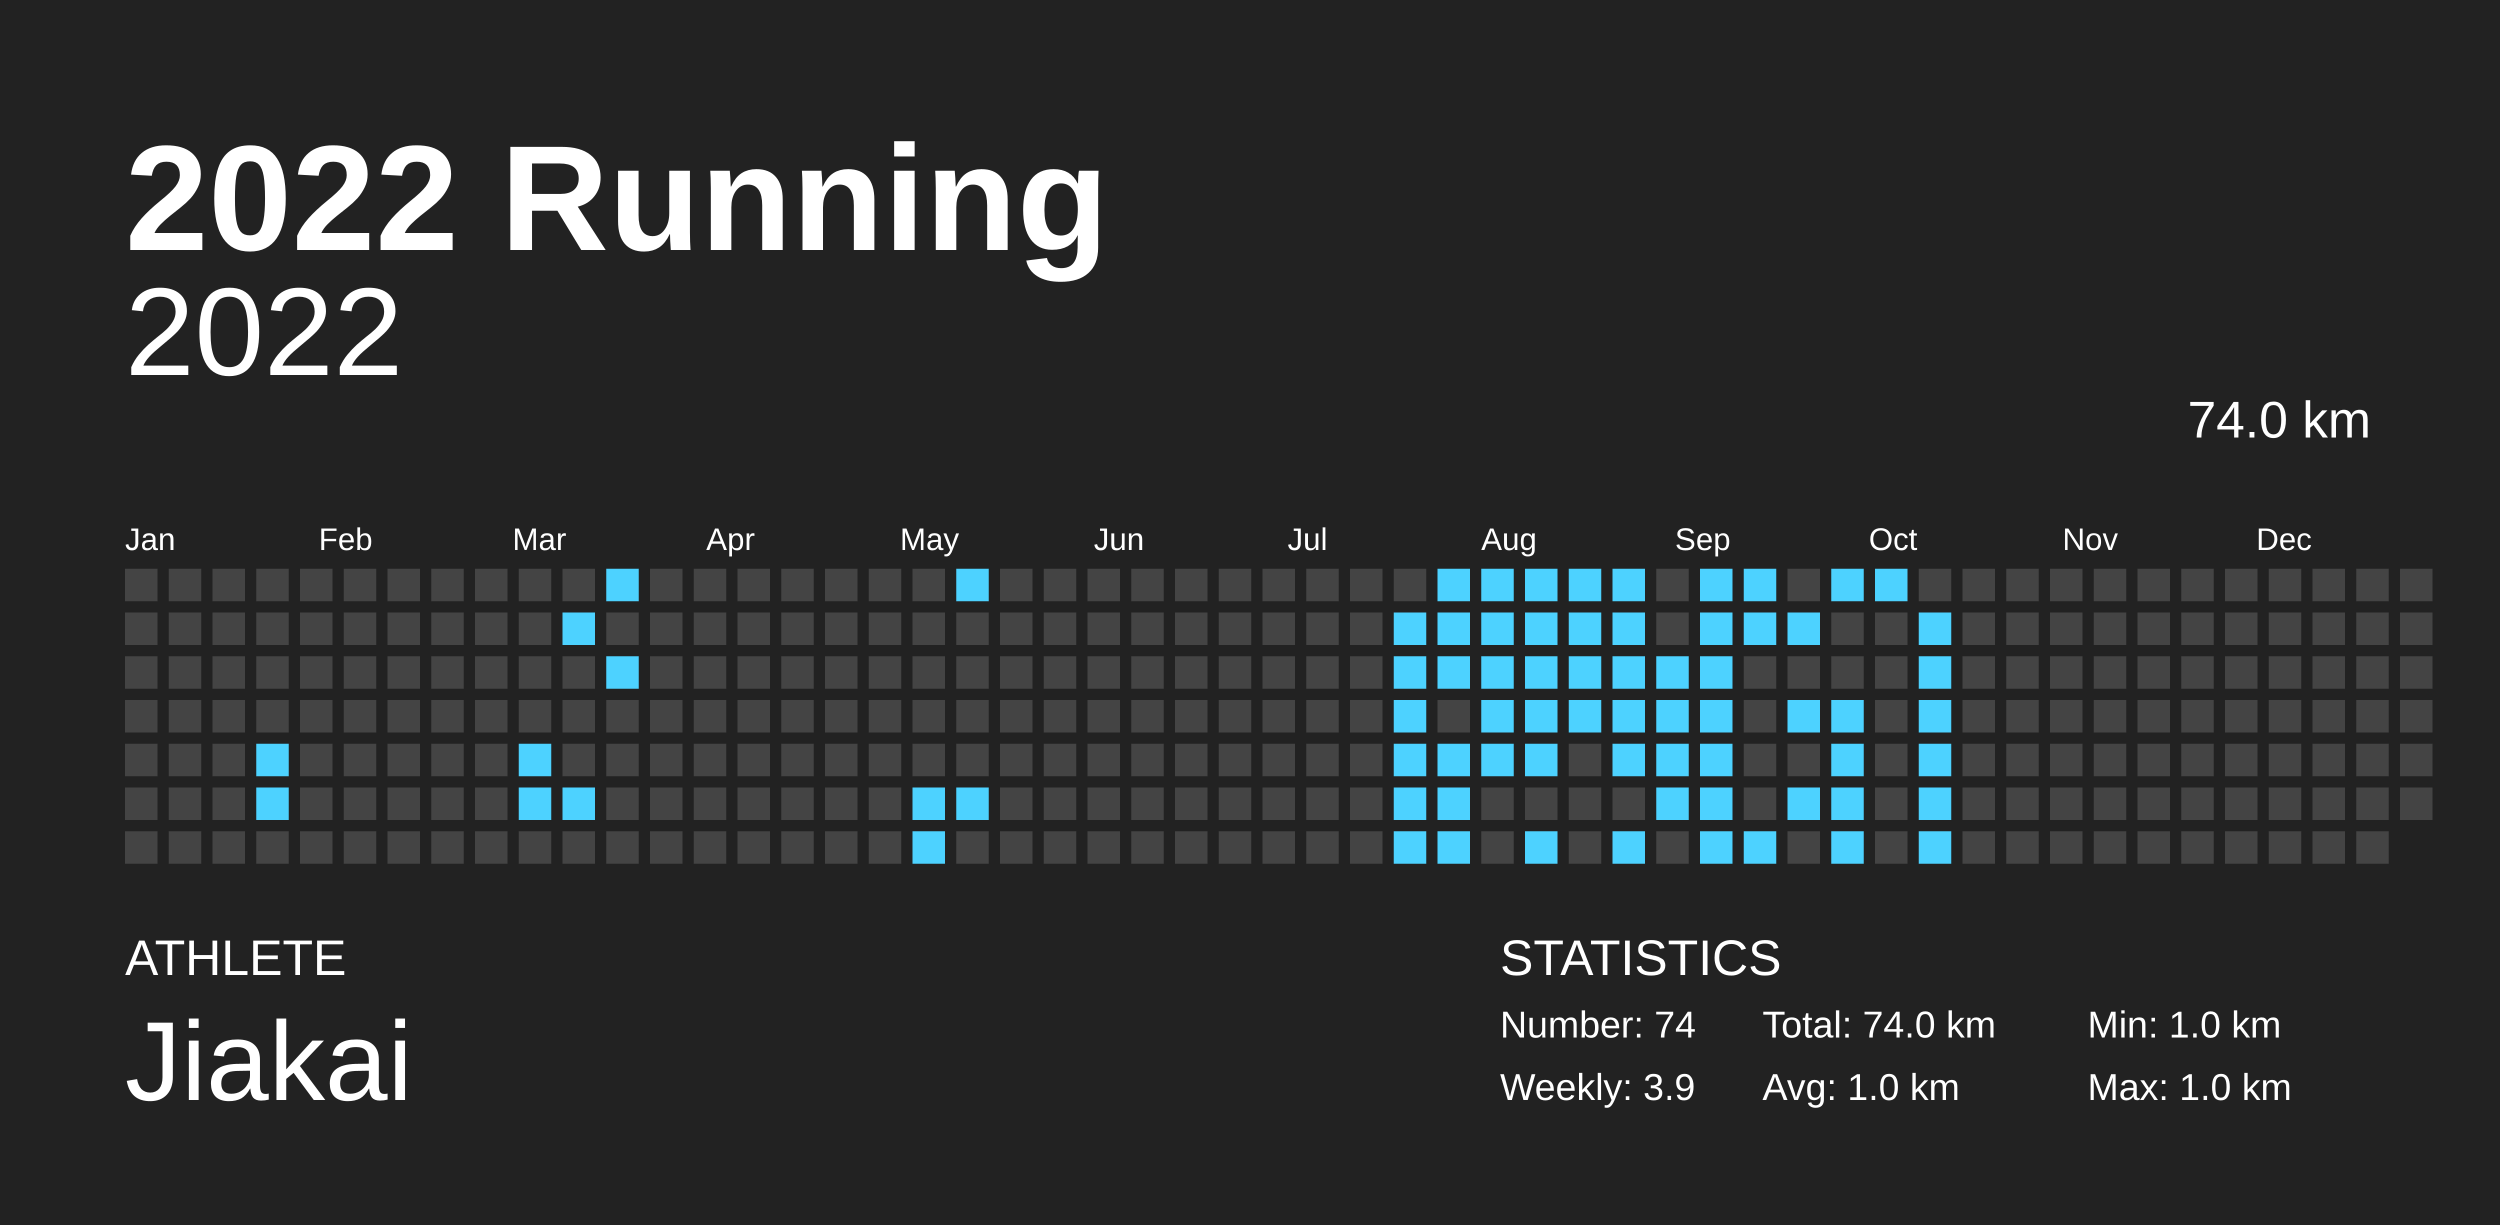
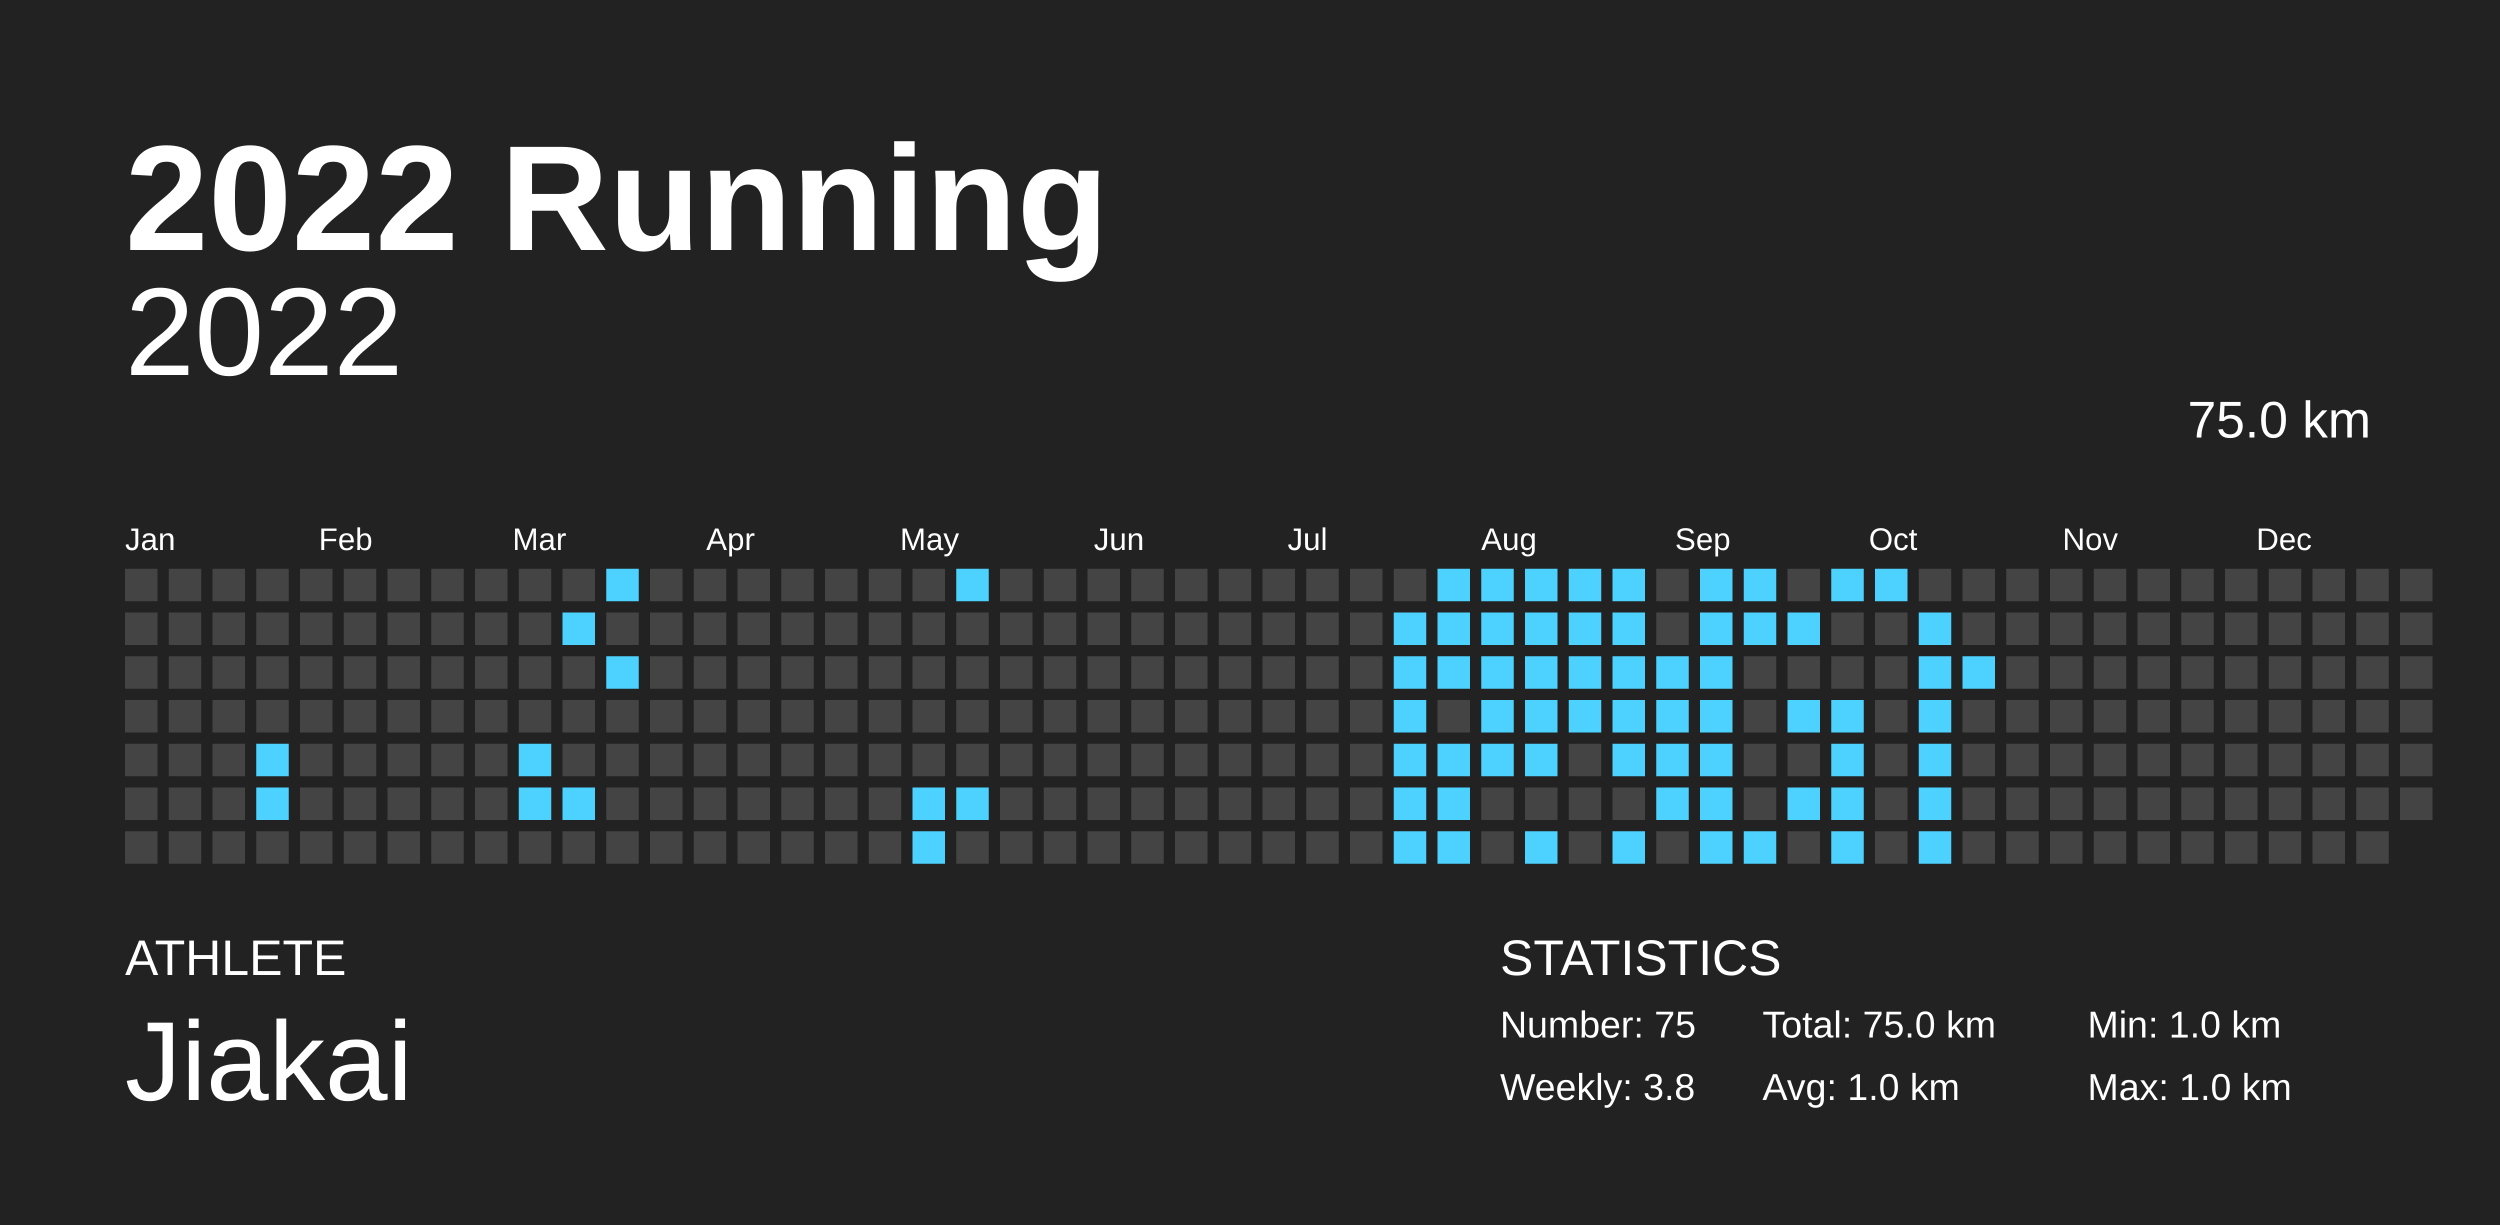
<svg xmlns="http://www.w3.org/2000/svg" baseProfile="full" height="98mm" version="1.1" viewBox="0,0,200,98" width="200mm">
  <defs />
  <rect fill="#222222" height="98" width="200" x="0" y="0" />
  <text fill="#FFFFFF" style="font-size:12px; font-family:Arial; font-weight:bold;" x="10" y="20">2022 Running</text>
  <text fill="#FFFFFF" style="font-size:4px; font-family:Arial" x="10" y="78">ATHLETE</text>
  <text fill="#FFFFFF" style="font-size:9px; font-family:Arial" x="10" y="88">Jiakai</text>
  <text fill="#FFFFFF" style="font-size:4px; font-family:Arial" x="120" y="78">STATISTICS</text>
-   <text fill="#FFFFFF" style="font-size:3px; font-family:Arial" x="120" y="83">Number: 74</text>
-   <text fill="#FFFFFF" style="font-size:3px; font-family:Arial" x="120" y="88">Weekly: 3.9</text>
-   <text fill="#FFFFFF" style="font-size:3px; font-family:Arial" x="141" y="83">Total: 74.0 km</text>
+   <text fill="#FFFFFF" style="font-size:3px; font-family:Arial" x="120" y="83">Number: 75</text>
+   <text fill="#FFFFFF" style="font-size:3px; font-family:Arial" x="120" y="88">Weekly: 3.8</text>
+   <text fill="#FFFFFF" style="font-size:3px; font-family:Arial" x="141" y="83">Total: 75.0 km</text>
  <text fill="#FFFFFF" style="font-size:3px; font-family:Arial" x="141" y="88">Avg: 1.0 km</text>
  <text fill="#FFFFFF" style="font-size:3px; font-family:Arial" x="167" y="83">Min: 1.0 km</text>
  <text fill="#FFFFFF" style="font-size:3px; font-family:Arial" x="167" y="88">Max: 1.0 km</text>
  <text alignment-baseline="hanging" fill="#FFFFFF" style="font-size:10.0px; font-family:Arial;" x="10" y="30">2022</text>
-   <text alignment-baseline="hanging" fill="#FFFFFF" style="font-size:4.125px; font-family:Arial;" x="175" y="35">74.0 km</text>
+   <text alignment-baseline="hanging" fill="#FFFFFF" style="font-size:4.125px; font-family:Arial;" x="175" y="35">75.0 km</text>
  <text fill="#FFFFFF" style="font-size:2.5px; font-family:Arial" x="10.0" y="44">Jan</text>
  <text fill="#FFFFFF" style="font-size:2.5px; font-family:Arial" x="25.5" y="44">Feb</text>
  <text fill="#FFFFFF" style="font-size:2.5px; font-family:Arial" x="41.0" y="44">Mar</text>
  <text fill="#FFFFFF" style="font-size:2.5px; font-family:Arial" x="56.5" y="44">Apr</text>
  <text fill="#FFFFFF" style="font-size:2.5px; font-family:Arial" x="72.0" y="44">May</text>
  <text fill="#FFFFFF" style="font-size:2.5px; font-family:Arial" x="87.5" y="44">Jun</text>
  <text fill="#FFFFFF" style="font-size:2.5px; font-family:Arial" x="103.0" y="44">Jul</text>
  <text fill="#FFFFFF" style="font-size:2.5px; font-family:Arial" x="118.5" y="44">Aug</text>
  <text fill="#FFFFFF" style="font-size:2.5px; font-family:Arial" x="134.0" y="44">Sep</text>
  <text fill="#FFFFFF" style="font-size:2.5px; font-family:Arial" x="149.5" y="44">Oct</text>
  <text fill="#FFFFFF" style="font-size:2.5px; font-family:Arial" x="165.0" y="44">Nov</text>
  <text fill="#FFFFFF" style="font-size:2.5px; font-family:Arial" x="180.5" y="44">Dec</text>
  <rect fill="#444444" height="2.6" width="2.6" x="10.0" y="45.5" />
  <rect fill="#444444" height="2.6" width="2.6" x="10.0" y="49.0" />
  <rect fill="#444444" height="2.6" width="2.6" x="10.0" y="52.5" />
  <rect fill="#444444" height="2.6" width="2.6" x="10.0" y="56.0" />
  <rect fill="#444444" height="2.6" width="2.6" x="10.0" y="59.5" />
  <rect fill="#444444" height="2.6" width="2.6" x="10.0" y="63.0" />
  <rect fill="#444444" height="2.6" width="2.6" x="10.0" y="66.5" />
  <rect fill="#444444" height="2.6" width="2.6" x="13.5" y="45.5" />
  <rect fill="#444444" height="2.6" width="2.6" x="13.5" y="49.0" />
  <rect fill="#444444" height="2.6" width="2.6" x="13.5" y="52.5" />
  <rect fill="#444444" height="2.6" width="2.6" x="13.5" y="56.0" />
  <rect fill="#444444" height="2.6" width="2.6" x="13.5" y="59.5" />
  <rect fill="#444444" height="2.6" width="2.6" x="13.5" y="63.0" />
  <rect fill="#444444" height="2.6" width="2.6" x="13.5" y="66.5" />
  <rect fill="#444444" height="2.6" width="2.6" x="17.0" y="45.5" />
  <rect fill="#444444" height="2.6" width="2.6" x="17.0" y="49.0" />
  <rect fill="#444444" height="2.6" width="2.6" x="17.0" y="52.5" />
  <rect fill="#444444" height="2.6" width="2.6" x="17.0" y="56.0" />
  <rect fill="#444444" height="2.6" width="2.6" x="17.0" y="59.5" />
  <rect fill="#444444" height="2.6" width="2.6" x="17.0" y="63.0" />
  <rect fill="#444444" height="2.6" width="2.6" x="17.0" y="66.5" />
  <rect fill="#444444" height="2.6" width="2.6" x="20.5" y="45.5" />
  <rect fill="#444444" height="2.6" width="2.6" x="20.5" y="49.0" />
  <rect fill="#444444" height="2.6" width="2.6" x="20.5" y="52.5" />
  <rect fill="#444444" height="2.6" width="2.6" x="20.5" y="56.0" />
  <rect fill="#4DD2FF" height="2.6" width="2.6" x="20.5" y="59.5" />
  <rect fill="#4DD2FF" height="2.6" width="2.6" x="20.5" y="63.0" />
  <rect fill="#444444" height="2.6" width="2.6" x="20.5" y="66.5" />
  <rect fill="#444444" height="2.6" width="2.6" x="24.0" y="45.5" />
  <rect fill="#444444" height="2.6" width="2.6" x="24.0" y="49.0" />
  <rect fill="#444444" height="2.6" width="2.6" x="24.0" y="52.5" />
  <rect fill="#444444" height="2.6" width="2.6" x="24.0" y="56.0" />
  <rect fill="#444444" height="2.6" width="2.6" x="24.0" y="59.5" />
  <rect fill="#444444" height="2.6" width="2.6" x="24.0" y="63.0" />
  <rect fill="#444444" height="2.6" width="2.6" x="24.0" y="66.5" />
  <rect fill="#444444" height="2.6" width="2.6" x="27.5" y="45.5" />
  <rect fill="#444444" height="2.6" width="2.6" x="27.5" y="49.0" />
  <rect fill="#444444" height="2.6" width="2.6" x="27.5" y="52.5" />
  <rect fill="#444444" height="2.6" width="2.6" x="27.5" y="56.0" />
  <rect fill="#444444" height="2.6" width="2.6" x="27.5" y="59.5" />
  <rect fill="#444444" height="2.6" width="2.6" x="27.5" y="63.0" />
  <rect fill="#444444" height="2.6" width="2.6" x="27.5" y="66.5" />
  <rect fill="#444444" height="2.6" width="2.6" x="31.0" y="45.5" />
  <rect fill="#444444" height="2.6" width="2.6" x="31.0" y="49.0" />
  <rect fill="#444444" height="2.6" width="2.6" x="31.0" y="52.5" />
  <rect fill="#444444" height="2.6" width="2.6" x="31.0" y="56.0" />
  <rect fill="#444444" height="2.6" width="2.6" x="31.0" y="59.5" />
  <rect fill="#444444" height="2.6" width="2.6" x="31.0" y="63.0" />
  <rect fill="#444444" height="2.6" width="2.6" x="31.0" y="66.5" />
  <rect fill="#444444" height="2.6" width="2.6" x="34.5" y="45.5" />
  <rect fill="#444444" height="2.6" width="2.6" x="34.5" y="49.0" />
  <rect fill="#444444" height="2.6" width="2.6" x="34.5" y="52.5" />
  <rect fill="#444444" height="2.6" width="2.6" x="34.5" y="56.0" />
  <rect fill="#444444" height="2.6" width="2.6" x="34.5" y="59.5" />
  <rect fill="#444444" height="2.6" width="2.6" x="34.5" y="63.0" />
  <rect fill="#444444" height="2.6" width="2.6" x="34.5" y="66.5" />
  <rect fill="#444444" height="2.6" width="2.6" x="38.0" y="45.5" />
  <rect fill="#444444" height="2.6" width="2.6" x="38.0" y="49.0" />
  <rect fill="#444444" height="2.6" width="2.6" x="38.0" y="52.5" />
  <rect fill="#444444" height="2.6" width="2.6" x="38.0" y="56.0" />
  <rect fill="#444444" height="2.6" width="2.6" x="38.0" y="59.5" />
  <rect fill="#444444" height="2.6" width="2.6" x="38.0" y="63.0" />
  <rect fill="#444444" height="2.6" width="2.6" x="38.0" y="66.5" />
  <rect fill="#444444" height="2.6" width="2.6" x="41.5" y="45.5" />
  <rect fill="#444444" height="2.6" width="2.6" x="41.5" y="49.0" />
  <rect fill="#444444" height="2.6" width="2.6" x="41.5" y="52.5" />
  <rect fill="#444444" height="2.6" width="2.6" x="41.5" y="56.0" />
  <rect fill="#4DD2FF" height="2.6" width="2.6" x="41.5" y="59.5" />
  <rect fill="#4DD2FF" height="2.6" width="2.6" x="41.5" y="63.0" />
  <rect fill="#444444" height="2.6" width="2.6" x="41.5" y="66.5" />
  <rect fill="#444444" height="2.6" width="2.6" x="45.0" y="45.5" />
  <rect fill="#4DD2FF" height="2.6" width="2.6" x="45.0" y="49.0" />
  <rect fill="#444444" height="2.6" width="2.6" x="45.0" y="52.5" />
  <rect fill="#444444" height="2.6" width="2.6" x="45.0" y="56.0" />
  <rect fill="#444444" height="2.6" width="2.6" x="45.0" y="59.5" />
  <rect fill="#4DD2FF" height="2.6" width="2.6" x="45.0" y="63.0" />
  <rect fill="#444444" height="2.6" width="2.6" x="45.0" y="66.5" />
  <rect fill="#4DD2FF" height="2.6" width="2.6" x="48.5" y="45.5" />
  <rect fill="#444444" height="2.6" width="2.6" x="48.5" y="49.0" />
  <rect fill="#4DD2FF" height="2.6" width="2.6" x="48.5" y="52.5" />
  <rect fill="#444444" height="2.6" width="2.6" x="48.5" y="56.0" />
  <rect fill="#444444" height="2.6" width="2.6" x="48.5" y="59.5" />
  <rect fill="#444444" height="2.6" width="2.6" x="48.5" y="63.0" />
  <rect fill="#444444" height="2.6" width="2.6" x="48.5" y="66.5" />
  <rect fill="#444444" height="2.6" width="2.6" x="52.0" y="45.5" />
  <rect fill="#444444" height="2.6" width="2.6" x="52.0" y="49.0" />
  <rect fill="#444444" height="2.6" width="2.6" x="52.0" y="52.5" />
  <rect fill="#444444" height="2.6" width="2.6" x="52.0" y="56.0" />
  <rect fill="#444444" height="2.6" width="2.6" x="52.0" y="59.5" />
  <rect fill="#444444" height="2.6" width="2.6" x="52.0" y="63.0" />
  <rect fill="#444444" height="2.6" width="2.6" x="52.0" y="66.5" />
  <rect fill="#444444" height="2.6" width="2.6" x="55.5" y="45.5" />
  <rect fill="#444444" height="2.6" width="2.6" x="55.5" y="49.0" />
  <rect fill="#444444" height="2.6" width="2.6" x="55.5" y="52.5" />
  <rect fill="#444444" height="2.6" width="2.6" x="55.5" y="56.0" />
  <rect fill="#444444" height="2.6" width="2.6" x="55.5" y="59.5" />
  <rect fill="#444444" height="2.6" width="2.6" x="55.5" y="63.0" />
  <rect fill="#444444" height="2.6" width="2.6" x="55.5" y="66.5" />
  <rect fill="#444444" height="2.6" width="2.6" x="59.0" y="45.5" />
  <rect fill="#444444" height="2.6" width="2.6" x="59.0" y="49.0" />
  <rect fill="#444444" height="2.6" width="2.6" x="59.0" y="52.5" />
  <rect fill="#444444" height="2.6" width="2.6" x="59.0" y="56.0" />
  <rect fill="#444444" height="2.6" width="2.6" x="59.0" y="59.5" />
  <rect fill="#444444" height="2.6" width="2.6" x="59.0" y="63.0" />
  <rect fill="#444444" height="2.6" width="2.6" x="59.0" y="66.5" />
  <rect fill="#444444" height="2.6" width="2.6" x="62.5" y="45.5" />
  <rect fill="#444444" height="2.6" width="2.6" x="62.5" y="49.0" />
  <rect fill="#444444" height="2.6" width="2.6" x="62.5" y="52.5" />
  <rect fill="#444444" height="2.6" width="2.6" x="62.5" y="56.0" />
  <rect fill="#444444" height="2.6" width="2.6" x="62.5" y="59.5" />
  <rect fill="#444444" height="2.6" width="2.6" x="62.5" y="63.0" />
  <rect fill="#444444" height="2.6" width="2.6" x="62.5" y="66.5" />
  <rect fill="#444444" height="2.6" width="2.6" x="66.0" y="45.5" />
  <rect fill="#444444" height="2.6" width="2.6" x="66.0" y="49.0" />
  <rect fill="#444444" height="2.6" width="2.6" x="66.0" y="52.5" />
  <rect fill="#444444" height="2.6" width="2.6" x="66.0" y="56.0" />
  <rect fill="#444444" height="2.6" width="2.6" x="66.0" y="59.5" />
  <rect fill="#444444" height="2.6" width="2.6" x="66.0" y="63.0" />
  <rect fill="#444444" height="2.6" width="2.6" x="66.0" y="66.5" />
  <rect fill="#444444" height="2.6" width="2.6" x="69.5" y="45.5" />
  <rect fill="#444444" height="2.6" width="2.6" x="69.5" y="49.0" />
  <rect fill="#444444" height="2.6" width="2.6" x="69.5" y="52.5" />
  <rect fill="#444444" height="2.6" width="2.6" x="69.5" y="56.0" />
  <rect fill="#444444" height="2.6" width="2.6" x="69.5" y="59.5" />
  <rect fill="#444444" height="2.6" width="2.6" x="69.5" y="63.0" />
  <rect fill="#444444" height="2.6" width="2.6" x="69.5" y="66.5" />
  <rect fill="#444444" height="2.6" width="2.6" x="73.0" y="45.5" />
  <rect fill="#444444" height="2.6" width="2.6" x="73.0" y="49.0" />
  <rect fill="#444444" height="2.6" width="2.6" x="73.0" y="52.5" />
  <rect fill="#444444" height="2.6" width="2.6" x="73.0" y="56.0" />
  <rect fill="#444444" height="2.6" width="2.6" x="73.0" y="59.5" />
  <rect fill="#4DD2FF" height="2.6" width="2.6" x="73.0" y="63.0" />
  <rect fill="#4DD2FF" height="2.6" width="2.6" x="73.0" y="66.5" />
  <rect fill="#4DD2FF" height="2.6" width="2.6" x="76.5" y="45.5" />
  <rect fill="#444444" height="2.6" width="2.6" x="76.5" y="49.0" />
  <rect fill="#444444" height="2.6" width="2.6" x="76.5" y="52.5" />
  <rect fill="#444444" height="2.6" width="2.6" x="76.5" y="56.0" />
  <rect fill="#444444" height="2.6" width="2.6" x="76.5" y="59.5" />
  <rect fill="#4DD2FF" height="2.6" width="2.6" x="76.5" y="63.0" />
  <rect fill="#444444" height="2.6" width="2.6" x="76.5" y="66.5" />
  <rect fill="#444444" height="2.6" width="2.6" x="80.0" y="45.5" />
  <rect fill="#444444" height="2.6" width="2.6" x="80.0" y="49.0" />
  <rect fill="#444444" height="2.6" width="2.6" x="80.0" y="52.5" />
  <rect fill="#444444" height="2.6" width="2.6" x="80.0" y="56.0" />
  <rect fill="#444444" height="2.6" width="2.6" x="80.0" y="59.5" />
  <rect fill="#444444" height="2.6" width="2.6" x="80.0" y="63.0" />
  <rect fill="#444444" height="2.6" width="2.6" x="80.0" y="66.5" />
  <rect fill="#444444" height="2.6" width="2.6" x="83.5" y="45.5" />
  <rect fill="#444444" height="2.6" width="2.6" x="83.5" y="49.0" />
  <rect fill="#444444" height="2.6" width="2.6" x="83.5" y="52.5" />
  <rect fill="#444444" height="2.6" width="2.6" x="83.5" y="56.0" />
  <rect fill="#444444" height="2.6" width="2.6" x="83.5" y="59.5" />
  <rect fill="#444444" height="2.6" width="2.6" x="83.5" y="63.0" />
  <rect fill="#444444" height="2.6" width="2.6" x="83.5" y="66.5" />
  <rect fill="#444444" height="2.6" width="2.6" x="87.0" y="45.5" />
  <rect fill="#444444" height="2.6" width="2.6" x="87.0" y="49.0" />
  <rect fill="#444444" height="2.6" width="2.6" x="87.0" y="52.5" />
  <rect fill="#444444" height="2.6" width="2.6" x="87.0" y="56.0" />
  <rect fill="#444444" height="2.6" width="2.6" x="87.0" y="59.5" />
  <rect fill="#444444" height="2.6" width="2.6" x="87.0" y="63.0" />
  <rect fill="#444444" height="2.6" width="2.6" x="87.0" y="66.5" />
  <rect fill="#444444" height="2.6" width="2.6" x="90.5" y="45.5" />
  <rect fill="#444444" height="2.6" width="2.6" x="90.5" y="49.0" />
  <rect fill="#444444" height="2.6" width="2.6" x="90.5" y="52.5" />
  <rect fill="#444444" height="2.6" width="2.6" x="90.5" y="56.0" />
  <rect fill="#444444" height="2.6" width="2.6" x="90.5" y="59.5" />
  <rect fill="#444444" height="2.6" width="2.6" x="90.5" y="63.0" />
  <rect fill="#444444" height="2.6" width="2.6" x="90.5" y="66.5" />
  <rect fill="#444444" height="2.6" width="2.6" x="94.0" y="45.5" />
  <rect fill="#444444" height="2.6" width="2.6" x="94.0" y="49.0" />
  <rect fill="#444444" height="2.6" width="2.6" x="94.0" y="52.5" />
  <rect fill="#444444" height="2.6" width="2.6" x="94.0" y="56.0" />
  <rect fill="#444444" height="2.6" width="2.6" x="94.0" y="59.5" />
  <rect fill="#444444" height="2.6" width="2.6" x="94.0" y="63.0" />
  <rect fill="#444444" height="2.6" width="2.6" x="94.0" y="66.5" />
  <rect fill="#444444" height="2.6" width="2.6" x="97.5" y="45.5" />
  <rect fill="#444444" height="2.6" width="2.6" x="97.5" y="49.0" />
  <rect fill="#444444" height="2.6" width="2.6" x="97.5" y="52.5" />
  <rect fill="#444444" height="2.6" width="2.6" x="97.5" y="56.0" />
  <rect fill="#444444" height="2.6" width="2.6" x="97.5" y="59.5" />
  <rect fill="#444444" height="2.6" width="2.6" x="97.5" y="63.0" />
  <rect fill="#444444" height="2.6" width="2.6" x="97.5" y="66.5" />
  <rect fill="#444444" height="2.6" width="2.6" x="101.0" y="45.5" />
  <rect fill="#444444" height="2.6" width="2.6" x="101.0" y="49.0" />
  <rect fill="#444444" height="2.6" width="2.6" x="101.0" y="52.5" />
  <rect fill="#444444" height="2.6" width="2.6" x="101.0" y="56.0" />
  <rect fill="#444444" height="2.6" width="2.6" x="101.0" y="59.5" />
  <rect fill="#444444" height="2.6" width="2.6" x="101.0" y="63.0" />
  <rect fill="#444444" height="2.6" width="2.6" x="101.0" y="66.5" />
  <rect fill="#444444" height="2.6" width="2.6" x="104.5" y="45.5" />
  <rect fill="#444444" height="2.6" width="2.6" x="104.5" y="49.0" />
  <rect fill="#444444" height="2.6" width="2.6" x="104.5" y="52.5" />
  <rect fill="#444444" height="2.6" width="2.6" x="104.5" y="56.0" />
  <rect fill="#444444" height="2.6" width="2.6" x="104.5" y="59.5" />
  <rect fill="#444444" height="2.6" width="2.6" x="104.5" y="63.0" />
  <rect fill="#444444" height="2.6" width="2.6" x="104.5" y="66.5" />
  <rect fill="#444444" height="2.6" width="2.6" x="108.0" y="45.5" />
  <rect fill="#444444" height="2.6" width="2.6" x="108.0" y="49.0" />
  <rect fill="#444444" height="2.6" width="2.6" x="108.0" y="52.5" />
  <rect fill="#444444" height="2.6" width="2.6" x="108.0" y="56.0" />
  <rect fill="#444444" height="2.6" width="2.6" x="108.0" y="59.5" />
  <rect fill="#444444" height="2.6" width="2.6" x="108.0" y="63.0" />
  <rect fill="#444444" height="2.6" width="2.6" x="108.0" y="66.5" />
  <rect fill="#444444" height="2.6" width="2.6" x="111.5" y="45.5" />
  <rect fill="#4DD2FF" height="2.6" width="2.6" x="111.5" y="49.0" />
  <rect fill="#4DD2FF" height="2.6" width="2.6" x="111.5" y="52.5" />
  <rect fill="#4DD2FF" height="2.6" width="2.6" x="111.5" y="56.0" />
  <rect fill="#4DD2FF" height="2.6" width="2.6" x="111.5" y="59.5" />
  <rect fill="#4DD2FF" height="2.6" width="2.6" x="111.5" y="63.0" />
  <rect fill="#4DD2FF" height="2.6" width="2.6" x="111.5" y="66.5" />
  <rect fill="#4DD2FF" height="2.6" width="2.6" x="115.0" y="45.5" />
  <rect fill="#4DD2FF" height="2.6" width="2.6" x="115.0" y="49.0" />
  <rect fill="#4DD2FF" height="2.6" width="2.6" x="115.0" y="52.5" />
  <rect fill="#444444" height="2.6" width="2.6" x="115.0" y="56.0" />
  <rect fill="#4DD2FF" height="2.6" width="2.6" x="115.0" y="59.5" />
  <rect fill="#4DD2FF" height="2.6" width="2.6" x="115.0" y="63.0" />
  <rect fill="#4DD2FF" height="2.6" width="2.6" x="115.0" y="66.5" />
  <rect fill="#4DD2FF" height="2.6" width="2.6" x="118.5" y="45.5" />
  <rect fill="#4DD2FF" height="2.6" width="2.6" x="118.5" y="49.0" />
  <rect fill="#4DD2FF" height="2.6" width="2.6" x="118.5" y="52.5" />
  <rect fill="#4DD2FF" height="2.6" width="2.6" x="118.5" y="56.0" />
  <rect fill="#4DD2FF" height="2.6" width="2.6" x="118.5" y="59.5" />
  <rect fill="#444444" height="2.6" width="2.6" x="118.5" y="63.0" />
  <rect fill="#444444" height="2.6" width="2.6" x="118.5" y="66.5" />
  <rect fill="#4DD2FF" height="2.6" width="2.6" x="122.0" y="45.5" />
  <rect fill="#4DD2FF" height="2.6" width="2.6" x="122.0" y="49.0" />
  <rect fill="#4DD2FF" height="2.6" width="2.6" x="122.0" y="52.5" />
  <rect fill="#4DD2FF" height="2.6" width="2.6" x="122.0" y="56.0" />
  <rect fill="#4DD2FF" height="2.6" width="2.6" x="122.0" y="59.5" />
  <rect fill="#444444" height="2.6" width="2.6" x="122.0" y="63.0" />
  <rect fill="#4DD2FF" height="2.6" width="2.6" x="122.0" y="66.5" />
  <rect fill="#4DD2FF" height="2.6" width="2.6" x="125.5" y="45.5" />
  <rect fill="#4DD2FF" height="2.6" width="2.6" x="125.5" y="49.0" />
  <rect fill="#4DD2FF" height="2.6" width="2.6" x="125.5" y="52.5" />
  <rect fill="#4DD2FF" height="2.6" width="2.6" x="125.5" y="56.0" />
  <rect fill="#444444" height="2.6" width="2.6" x="125.5" y="59.5" />
  <rect fill="#444444" height="2.6" width="2.6" x="125.5" y="63.0" />
  <rect fill="#444444" height="2.6" width="2.6" x="125.5" y="66.5" />
  <rect fill="#4DD2FF" height="2.6" width="2.6" x="129.0" y="45.5" />
  <rect fill="#4DD2FF" height="2.6" width="2.6" x="129.0" y="49.0" />
  <rect fill="#4DD2FF" height="2.6" width="2.6" x="129.0" y="52.5" />
  <rect fill="#4DD2FF" height="2.6" width="2.6" x="129.0" y="56.0" />
  <rect fill="#4DD2FF" height="2.6" width="2.6" x="129.0" y="59.5" />
  <rect fill="#444444" height="2.6" width="2.6" x="129.0" y="63.0" />
  <rect fill="#4DD2FF" height="2.6" width="2.6" x="129.0" y="66.5" />
  <rect fill="#444444" height="2.6" width="2.6" x="132.5" y="45.5" />
  <rect fill="#444444" height="2.6" width="2.6" x="132.5" y="49.0" />
  <rect fill="#4DD2FF" height="2.6" width="2.6" x="132.5" y="52.5" />
  <rect fill="#4DD2FF" height="2.6" width="2.6" x="132.5" y="56.0" />
  <rect fill="#4DD2FF" height="2.6" width="2.6" x="132.5" y="59.5" />
  <rect fill="#4DD2FF" height="2.6" width="2.6" x="132.5" y="63.0" />
  <rect fill="#444444" height="2.6" width="2.6" x="132.5" y="66.5" />
  <rect fill="#4DD2FF" height="2.6" width="2.6" x="136.0" y="45.5" />
  <rect fill="#4DD2FF" height="2.6" width="2.6" x="136.0" y="49.0" />
  <rect fill="#4DD2FF" height="2.6" width="2.6" x="136.0" y="52.5" />
  <rect fill="#4DD2FF" height="2.6" width="2.6" x="136.0" y="56.0" />
  <rect fill="#4DD2FF" height="2.6" width="2.6" x="136.0" y="59.5" />
  <rect fill="#4DD2FF" height="2.6" width="2.6" x="136.0" y="63.0" />
  <rect fill="#4DD2FF" height="2.6" width="2.6" x="136.0" y="66.5" />
  <rect fill="#4DD2FF" height="2.6" width="2.6" x="139.5" y="45.5" />
  <rect fill="#4DD2FF" height="2.6" width="2.6" x="139.5" y="49.0" />
  <rect fill="#444444" height="2.6" width="2.6" x="139.5" y="52.5" />
  <rect fill="#444444" height="2.6" width="2.6" x="139.5" y="56.0" />
  <rect fill="#444444" height="2.6" width="2.6" x="139.5" y="59.5" />
  <rect fill="#444444" height="2.6" width="2.6" x="139.5" y="63.0" />
  <rect fill="#4DD2FF" height="2.6" width="2.6" x="139.5" y="66.5" />
  <rect fill="#444444" height="2.6" width="2.6" x="143.0" y="45.5" />
  <rect fill="#4DD2FF" height="2.6" width="2.6" x="143.0" y="49.0" />
  <rect fill="#444444" height="2.6" width="2.6" x="143.0" y="52.5" />
  <rect fill="#4DD2FF" height="2.6" width="2.6" x="143.0" y="56.0" />
  <rect fill="#444444" height="2.6" width="2.6" x="143.0" y="59.5" />
  <rect fill="#4DD2FF" height="2.6" width="2.6" x="143.0" y="63.0" />
  <rect fill="#444444" height="2.6" width="2.6" x="143.0" y="66.5" />
  <rect fill="#4DD2FF" height="2.6" width="2.6" x="146.5" y="45.5" />
  <rect fill="#444444" height="2.6" width="2.6" x="146.5" y="49.0" />
  <rect fill="#444444" height="2.6" width="2.6" x="146.5" y="52.5" />
  <rect fill="#4DD2FF" height="2.6" width="2.6" x="146.5" y="56.0" />
  <rect fill="#4DD2FF" height="2.6" width="2.6" x="146.5" y="59.5" />
  <rect fill="#4DD2FF" height="2.6" width="2.6" x="146.5" y="63.0" />
  <rect fill="#4DD2FF" height="2.6" width="2.6" x="146.5" y="66.5" />
  <rect fill="#4DD2FF" height="2.6" width="2.6" x="150.0" y="45.5" />
  <rect fill="#444444" height="2.6" width="2.6" x="150.0" y="49.0" />
  <rect fill="#444444" height="2.6" width="2.6" x="150.0" y="52.5" />
  <rect fill="#444444" height="2.6" width="2.6" x="150.0" y="56.0" />
  <rect fill="#444444" height="2.6" width="2.6" x="150.0" y="59.5" />
  <rect fill="#444444" height="2.6" width="2.6" x="150.0" y="63.0" />
  <rect fill="#444444" height="2.6" width="2.6" x="150.0" y="66.5" />
  <rect fill="#444444" height="2.6" width="2.6" x="153.5" y="45.5" />
  <rect fill="#4DD2FF" height="2.6" width="2.6" x="153.5" y="49.0" />
  <rect fill="#4DD2FF" height="2.6" width="2.6" x="153.5" y="52.5" />
  <rect fill="#4DD2FF" height="2.6" width="2.6" x="153.5" y="56.0" />
  <rect fill="#4DD2FF" height="2.6" width="2.6" x="153.5" y="59.5" />
  <rect fill="#4DD2FF" height="2.6" width="2.6" x="153.5" y="63.0" />
  <rect fill="#4DD2FF" height="2.6" width="2.6" x="153.5" y="66.5" />
  <rect fill="#444444" height="2.6" width="2.6" x="157.0" y="45.5" />
  <rect fill="#444444" height="2.6" width="2.6" x="157.0" y="49.0" />
-   <rect fill="#444444" height="2.6" width="2.6" x="157.0" y="52.5" />
+   <rect fill="#4DD2FF" height="2.6" width="2.6" x="157.0" y="52.5" />
  <rect fill="#444444" height="2.6" width="2.6" x="157.0" y="56.0" />
  <rect fill="#444444" height="2.6" width="2.6" x="157.0" y="59.5" />
  <rect fill="#444444" height="2.6" width="2.6" x="157.0" y="63.0" />
  <rect fill="#444444" height="2.6" width="2.6" x="157.0" y="66.5" />
  <rect fill="#444444" height="2.6" width="2.6" x="160.5" y="45.5" />
  <rect fill="#444444" height="2.6" width="2.6" x="160.5" y="49.0" />
  <rect fill="#444444" height="2.6" width="2.6" x="160.5" y="52.5" />
  <rect fill="#444444" height="2.6" width="2.6" x="160.5" y="56.0" />
  <rect fill="#444444" height="2.6" width="2.6" x="160.5" y="59.5" />
  <rect fill="#444444" height="2.6" width="2.6" x="160.5" y="63.0" />
  <rect fill="#444444" height="2.6" width="2.6" x="160.5" y="66.5" />
  <rect fill="#444444" height="2.6" width="2.6" x="164.0" y="45.5" />
  <rect fill="#444444" height="2.6" width="2.6" x="164.0" y="49.0" />
  <rect fill="#444444" height="2.6" width="2.6" x="164.0" y="52.5" />
  <rect fill="#444444" height="2.6" width="2.6" x="164.0" y="56.0" />
  <rect fill="#444444" height="2.6" width="2.6" x="164.0" y="59.5" />
  <rect fill="#444444" height="2.6" width="2.6" x="164.0" y="63.0" />
  <rect fill="#444444" height="2.6" width="2.6" x="164.0" y="66.5" />
  <rect fill="#444444" height="2.6" width="2.6" x="167.5" y="45.5" />
  <rect fill="#444444" height="2.6" width="2.6" x="167.5" y="49.0" />
  <rect fill="#444444" height="2.6" width="2.6" x="167.5" y="52.5" />
  <rect fill="#444444" height="2.6" width="2.6" x="167.5" y="56.0" />
  <rect fill="#444444" height="2.6" width="2.6" x="167.5" y="59.5" />
  <rect fill="#444444" height="2.6" width="2.6" x="167.5" y="63.0" />
  <rect fill="#444444" height="2.6" width="2.6" x="167.5" y="66.5" />
  <rect fill="#444444" height="2.6" width="2.6" x="171.0" y="45.5" />
  <rect fill="#444444" height="2.6" width="2.6" x="171.0" y="49.0" />
  <rect fill="#444444" height="2.6" width="2.6" x="171.0" y="52.5" />
  <rect fill="#444444" height="2.6" width="2.6" x="171.0" y="56.0" />
  <rect fill="#444444" height="2.6" width="2.6" x="171.0" y="59.5" />
  <rect fill="#444444" height="2.6" width="2.6" x="171.0" y="63.0" />
  <rect fill="#444444" height="2.6" width="2.6" x="171.0" y="66.5" />
  <rect fill="#444444" height="2.6" width="2.6" x="174.5" y="45.5" />
  <rect fill="#444444" height="2.6" width="2.6" x="174.5" y="49.0" />
  <rect fill="#444444" height="2.6" width="2.6" x="174.5" y="52.5" />
  <rect fill="#444444" height="2.6" width="2.6" x="174.5" y="56.0" />
  <rect fill="#444444" height="2.6" width="2.6" x="174.5" y="59.5" />
  <rect fill="#444444" height="2.6" width="2.6" x="174.5" y="63.0" />
  <rect fill="#444444" height="2.6" width="2.6" x="174.5" y="66.5" />
  <rect fill="#444444" height="2.6" width="2.6" x="178.0" y="45.5" />
  <rect fill="#444444" height="2.6" width="2.6" x="178.0" y="49.0" />
  <rect fill="#444444" height="2.6" width="2.6" x="178.0" y="52.5" />
  <rect fill="#444444" height="2.6" width="2.6" x="178.0" y="56.0" />
  <rect fill="#444444" height="2.6" width="2.6" x="178.0" y="59.5" />
  <rect fill="#444444" height="2.6" width="2.6" x="178.0" y="63.0" />
  <rect fill="#444444" height="2.6" width="2.6" x="178.0" y="66.5" />
  <rect fill="#444444" height="2.6" width="2.6" x="181.5" y="45.5" />
  <rect fill="#444444" height="2.6" width="2.6" x="181.5" y="49.0" />
  <rect fill="#444444" height="2.6" width="2.6" x="181.5" y="52.5" />
  <rect fill="#444444" height="2.6" width="2.6" x="181.5" y="56.0" />
  <rect fill="#444444" height="2.6" width="2.6" x="181.5" y="59.5" />
  <rect fill="#444444" height="2.6" width="2.6" x="181.5" y="63.0" />
  <rect fill="#444444" height="2.6" width="2.6" x="181.5" y="66.5" />
  <rect fill="#444444" height="2.6" width="2.6" x="185.0" y="45.5" />
  <rect fill="#444444" height="2.6" width="2.6" x="185.0" y="49.0" />
  <rect fill="#444444" height="2.6" width="2.6" x="185.0" y="52.5" />
  <rect fill="#444444" height="2.6" width="2.6" x="185.0" y="56.0" />
  <rect fill="#444444" height="2.6" width="2.6" x="185.0" y="59.5" />
  <rect fill="#444444" height="2.6" width="2.6" x="185.0" y="63.0" />
  <rect fill="#444444" height="2.6" width="2.6" x="185.0" y="66.5" />
  <rect fill="#444444" height="2.6" width="2.6" x="188.5" y="45.5" />
  <rect fill="#444444" height="2.6" width="2.6" x="188.5" y="49.0" />
  <rect fill="#444444" height="2.6" width="2.6" x="188.5" y="52.5" />
  <rect fill="#444444" height="2.6" width="2.6" x="188.5" y="56.0" />
  <rect fill="#444444" height="2.6" width="2.6" x="188.5" y="59.5" />
  <rect fill="#444444" height="2.6" width="2.6" x="188.5" y="63.0" />
  <rect fill="#444444" height="2.6" width="2.6" x="188.5" y="66.5" />
  <rect fill="#444444" height="2.6" width="2.6" x="192.0" y="45.5" />
  <rect fill="#444444" height="2.6" width="2.6" x="192.0" y="49.0" />
  <rect fill="#444444" height="2.6" width="2.6" x="192.0" y="52.5" />
  <rect fill="#444444" height="2.6" width="2.6" x="192.0" y="56.0" />
  <rect fill="#444444" height="2.6" width="2.6" x="192.0" y="59.5" />
  <rect fill="#444444" height="2.6" width="2.6" x="192.0" y="63.0" />
</svg>
